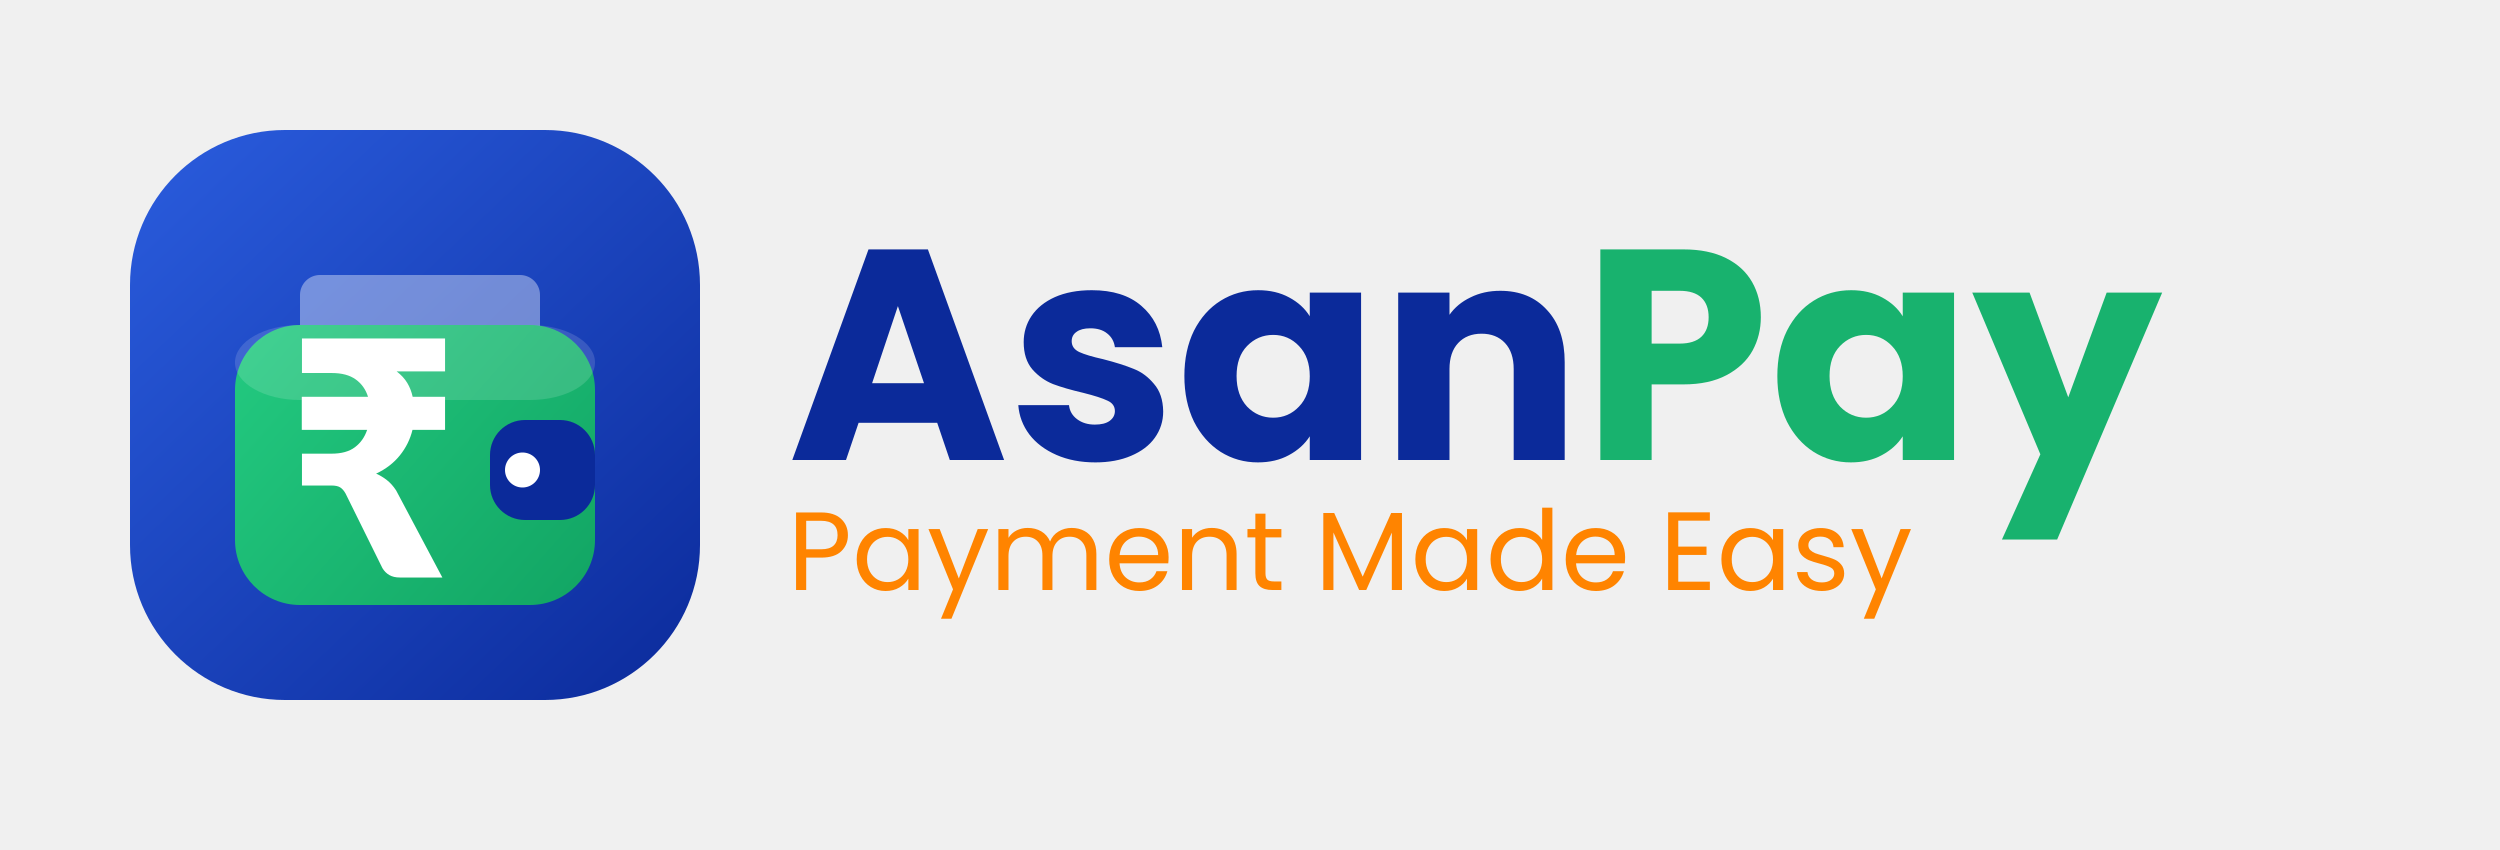
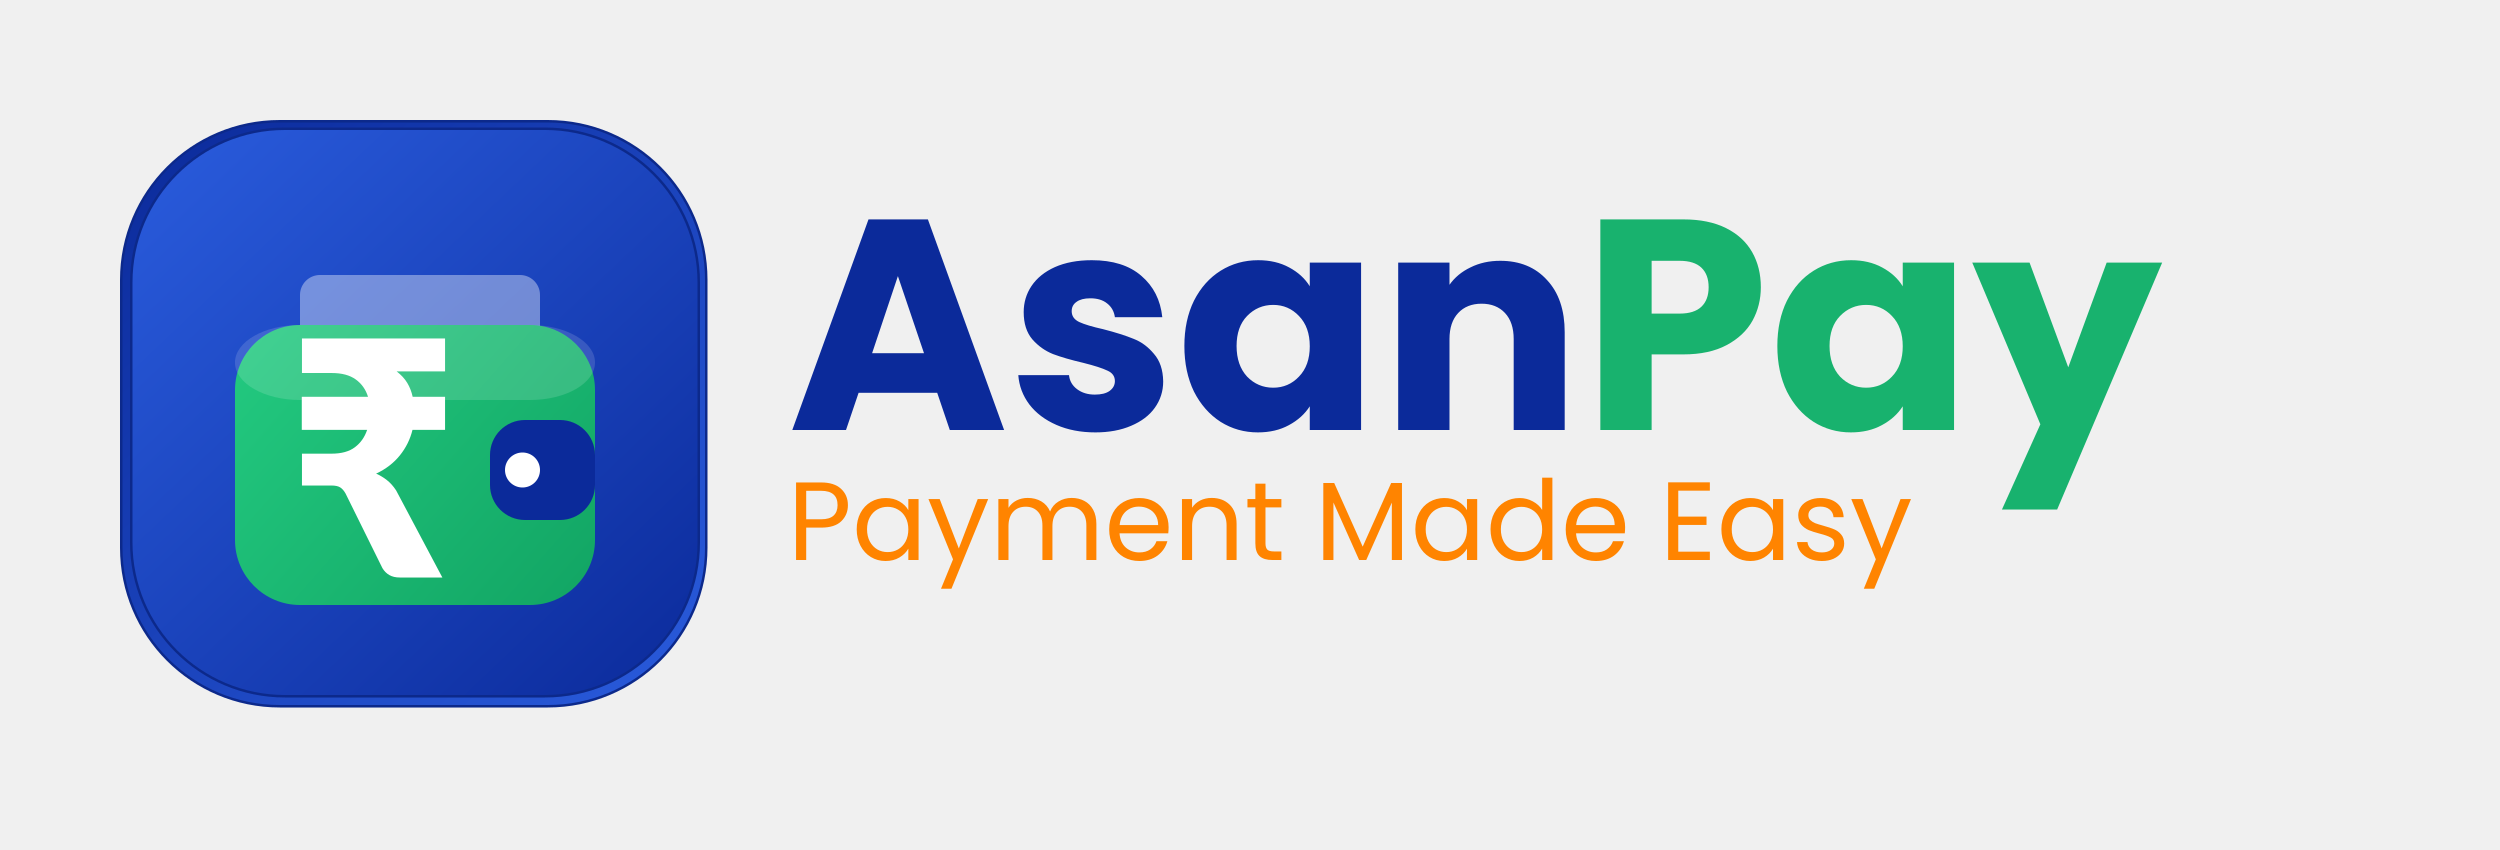
<svg xmlns="http://www.w3.org/2000/svg" width="1000" height="340" viewBox="0 0 1000 340" fill="none">
-   <path d="M218 52H114C79.758 52 52 79.758 52 114V218C52 252.242 79.758 280 114 280H218C252.242 280 280 252.242 280 218V114C280 79.758 252.242 52 218 52Z" fill="url(#paint0_linear_1_2)" />
+   <path d="M111.903 48.5H219.097C254.113 48.5 282.5 76.887 282.5 111.903V219.097C282.5 254.113 254.113 282.5 219.097 282.5H111.903C76.887 282.5 48.5 254.113 48.5 219.097V111.903C48.5 76.887 76.887 48.5 111.903 48.5Z" fill="url(#paint0_linear_1_2)" stroke="#0C298B" />
+   <path d="M114 51.5H218C251.966 51.5 279.5 79.034 279.5 113V217C279.5 250.966 251.966 278.5 218 278.5H114C80.034 278.5 52.5 250.966 52.5 217V113C52.5 79.034 80.034 51.5 114 51.5Z" fill="url(#paint1_linear_1_2)" stroke="#0C298B" />
  <path opacity="0.38" d="M208 110H128C123.582 110 120 113.582 120 118V132C120 136.418 123.582 140 128 140H208C212.418 140 216 136.418 216 132V118C216 113.582 212.418 110 208 110Z" fill="white" />
-   <path d="M212 130H120C105.641 130 94 141.641 94 156V216C94 230.359 105.641 242 120 242H212C226.359 242 238 230.359 238 216V156C238 141.641 226.359 130 212 130Z" fill="url(#paint1_linear_1_2)" />
+   <path d="M212 130H120C105.641 130 94 141.641 94 156V216C94 230.359 105.641 242 120 242H212C226.359 242 238 230.359 238 216V156C238 141.641 226.359 130 212 130Z" fill="url(#paint2_linear_1_2)" />
  <path opacity="0.14" d="M212 130H120C105.641 130 94 136.716 94 145C94 153.284 105.641 160 120 160H212C226.359 160 238 153.284 238 145C238 136.716 226.359 130 212 130Z" fill="white" />
  <path d="M224 168H210C202.268 168 196 174.268 196 182V194C196 201.732 202.268 208 210 208H224C231.732 208 238 201.732 238 194V182C238 174.268 231.732 168 224 168Z" fill="#0B2A9A" />
  <path d="M209 195C212.866 195 216 191.866 216 188C216 184.134 212.866 181 209 181C205.134 181 202 184.134 202 188C202 191.866 205.134 195 209 195Z" fill="white" />
  <path d="M147.208 158.712C146.296 155.784 144.652 153.468 142.276 151.764C139.9 150.06 136.72 149.208 132.736 149.208H120.784V135.384H178.024V148.56H158.656C160.48 149.952 161.896 151.488 162.904 153.168C163.912 154.848 164.632 156.696 165.064 158.712H178.024V171.96H164.992C164.08 175.704 162.4 179.1 159.952 182.148C157.504 185.196 154.336 187.632 150.448 189.456C151.984 190.128 153.424 190.992 154.768 192.048C156.112 193.104 157.336 194.472 158.44 196.152L176.944 231H159.88C158.248 231 156.868 230.676 155.74 230.028C154.612 229.38 153.688 228.456 152.968 227.256L138.208 197.376C137.584 196.272 136.876 195.468 136.084 194.964C135.292 194.46 134.128 194.208 132.592 194.208H120.784V181.464H132.664C136.6 181.464 139.708 180.6 141.988 178.872C144.268 177.144 145.888 174.84 146.848 171.96H120.712V158.712H147.208Z" fill="white" />
-   <path d="M374.88 169.12H343.44L338.4 184H316.92L347.4 99.76H371.16L401.64 184H379.92L374.88 169.12ZM369.6 153.28L359.16 122.44L348.84 153.28H369.6ZM438.157 184.96C432.317 184.96 427.117 183.96 422.557 181.96C417.997 179.96 414.397 177.24 411.757 173.8C409.117 170.28 407.637 166.36 407.317 162.04H427.597C427.837 164.36 428.917 166.24 430.837 167.68C432.757 169.12 435.117 169.84 437.917 169.84C440.477 169.84 442.437 169.36 443.797 168.4C445.237 167.36 445.957 166.04 445.957 164.44C445.957 162.52 444.957 161.12 442.957 160.24C440.957 159.28 437.717 158.24 433.237 157.12C428.437 156 424.437 154.84 421.237 153.64C418.037 152.36 415.277 150.4 412.957 147.76C410.637 145.04 409.477 141.4 409.477 136.84C409.477 133 410.517 129.52 412.597 126.4C414.757 123.2 417.877 120.68 421.957 118.84C426.117 117 431.037 116.08 436.717 116.08C445.117 116.08 451.717 118.16 456.517 122.32C461.397 126.48 464.197 132 464.917 138.88H445.957C445.637 136.56 444.597 134.72 442.837 133.36C441.157 132 438.917 131.32 436.117 131.32C433.717 131.32 431.877 131.8 430.597 132.76C429.317 133.64 428.677 134.88 428.677 136.48C428.677 138.4 429.677 139.84 431.677 140.8C433.757 141.76 436.957 142.72 441.277 143.68C446.237 144.96 450.277 146.24 453.397 147.52C456.517 148.72 459.237 150.72 461.557 153.52C463.957 156.24 465.197 159.92 465.277 164.56C465.277 168.48 464.157 172 461.917 175.12C459.757 178.16 456.597 180.56 452.437 182.32C448.357 184.08 443.597 184.96 438.157 184.96ZM473.751 150.4C473.751 143.52 475.031 137.48 477.591 132.28C480.231 127.08 483.791 123.08 488.271 120.28C492.751 117.48 497.751 116.08 503.271 116.08C507.991 116.08 512.111 117.04 515.631 118.96C519.231 120.88 521.991 123.4 523.911 126.52V117.04H544.431V184H523.911V174.52C521.911 177.64 519.111 180.16 515.511 182.08C511.991 184 507.871 184.96 503.151 184.96C497.711 184.96 492.751 183.56 488.271 180.76C483.791 177.88 480.231 173.84 477.591 168.64C475.031 163.36 473.751 157.28 473.751 150.4ZM523.911 150.52C523.911 145.4 522.471 141.36 519.591 138.4C516.791 135.44 513.351 133.96 509.271 133.96C505.191 133.96 501.711 135.44 498.831 138.4C496.031 141.28 494.631 145.28 494.631 150.4C494.631 155.52 496.031 159.6 498.831 162.64C501.711 165.6 505.191 167.08 509.271 167.08C513.351 167.08 516.791 165.6 519.591 162.64C522.471 159.68 523.911 155.64 523.911 150.52ZM600.076 116.32C607.916 116.32 614.156 118.88 618.796 124C623.516 129.04 625.876 136 625.876 144.88V184H605.476V147.64C605.476 143.16 604.316 139.68 601.996 137.2C599.676 134.72 596.556 133.48 592.636 133.48C588.716 133.48 585.596 134.72 583.276 137.2C580.956 139.68 579.796 143.16 579.796 147.64V184H559.276V117.04H579.796V125.92C581.876 122.96 584.676 120.64 588.196 118.96C591.716 117.2 595.676 116.32 600.076 116.32Z" fill="#0B2A9A" />
-   <path d="M704.335 126.88C704.335 131.76 703.215 136.24 700.975 140.32C698.735 144.32 695.295 147.56 690.655 150.04C686.015 152.52 680.255 153.76 673.375 153.76H660.655V184H640.135V99.76H673.375C680.095 99.76 685.775 100.92 690.415 103.24C695.055 105.56 698.535 108.76 700.855 112.84C703.175 116.92 704.335 121.6 704.335 126.88ZM671.815 137.44C675.735 137.44 678.655 136.52 680.575 134.68C682.495 132.84 683.455 130.24 683.455 126.88C683.455 123.52 682.495 120.92 680.575 119.08C678.655 117.24 675.735 116.32 671.815 116.32H660.655V137.44H671.815ZM710.938 150.4C710.938 143.52 712.218 137.48 714.778 132.28C717.418 127.08 720.978 123.08 725.458 120.28C729.938 117.48 734.938 116.08 740.458 116.08C745.178 116.08 749.298 117.04 752.818 118.96C756.418 120.88 759.178 123.4 761.098 126.52V117.04H781.618V184H761.098V174.52C759.098 177.64 756.298 180.16 752.698 182.08C749.178 184 745.058 184.96 740.338 184.96C734.898 184.96 729.938 183.56 725.458 180.76C720.978 177.88 717.418 173.84 714.778 168.64C712.218 163.36 710.938 157.28 710.938 150.4ZM761.098 150.52C761.098 145.4 759.658 141.36 756.778 138.4C753.978 135.44 750.538 133.96 746.458 133.96C742.378 133.96 738.898 135.44 736.018 138.4C733.218 141.28 731.818 145.28 731.818 150.4C731.818 155.52 733.218 159.6 736.018 162.64C738.898 165.6 742.378 167.08 746.458 167.08C750.538 167.08 753.978 165.6 756.778 162.64C759.658 159.68 761.098 155.64 761.098 150.52ZM864.863 117.04L822.863 215.8H800.783L816.143 181.72L788.903 117.04H811.823L827.303 158.92L842.663 117.04H864.863Z" fill="#18B26E" />
-   <path d="M339.164 214.061C339.164 216.642 338.274 218.793 336.494 220.514C334.743 222.205 332.058 223.05 328.439 223.05H322.476V236H318.427V204.983H328.439C331.94 204.983 334.595 205.829 336.405 207.52C338.244 209.211 339.164 211.391 339.164 214.061ZM328.439 219.713C330.694 219.713 332.355 219.223 333.423 218.244C334.491 217.265 335.025 215.871 335.025 214.061C335.025 210.234 332.83 208.321 328.439 208.321H322.476V219.713H328.439ZM342.684 223.718C342.684 221.226 343.188 219.045 344.197 217.176C345.205 215.278 346.585 213.809 348.335 212.771C350.115 211.733 352.088 211.213 354.254 211.213C356.39 211.213 358.244 211.673 359.816 212.593C361.388 213.513 362.56 214.67 363.332 216.064V211.614H367.426V236H363.332V231.461C362.531 232.885 361.329 234.072 359.727 235.021C358.155 235.941 356.315 236.401 354.209 236.401C352.043 236.401 350.085 235.867 348.335 234.798C346.585 233.73 345.205 232.232 344.197 230.304C343.188 228.376 342.684 226.18 342.684 223.718ZM363.332 223.762C363.332 221.923 362.961 220.321 362.219 218.956C361.477 217.592 360.469 216.553 359.193 215.841C357.947 215.1 356.568 214.729 355.055 214.729C353.542 214.729 352.162 215.085 350.916 215.797C349.67 216.509 348.676 217.547 347.935 218.912C347.193 220.277 346.822 221.879 346.822 223.718C346.822 225.587 347.193 227.219 347.935 228.613C348.676 229.978 349.67 231.031 350.916 231.772C352.162 232.484 353.542 232.84 355.055 232.84C356.568 232.84 357.947 232.484 359.193 231.772C360.469 231.031 361.477 229.978 362.219 228.613C362.961 227.219 363.332 225.602 363.332 223.762ZM395.273 211.614L380.588 247.481H376.405L381.211 235.733L371.376 211.614H375.871L383.525 231.372L391.09 211.614H395.273ZM428.669 211.169C430.568 211.169 432.259 211.569 433.742 212.37C435.225 213.142 436.397 214.314 437.257 215.886C438.118 217.458 438.548 219.372 438.548 221.626V236H434.543V222.205C434.543 219.772 433.935 217.918 432.718 216.642C431.532 215.337 429.915 214.684 427.868 214.684C425.762 214.684 424.085 215.367 422.839 216.731C421.593 218.066 420.97 220.01 420.97 222.561V236H416.965V222.205C416.965 219.772 416.357 217.918 415.141 216.642C413.954 215.337 412.337 214.684 410.29 214.684C408.184 214.684 406.508 215.367 405.262 216.731C404.016 218.066 403.393 220.01 403.393 222.561V236H399.343V211.614H403.393V215.129C404.194 213.854 405.262 212.875 406.597 212.192C407.962 211.51 409.46 211.169 411.091 211.169C413.138 211.169 414.948 211.629 416.52 212.548C418.093 213.468 419.265 214.818 420.036 216.598C420.718 214.877 421.846 213.542 423.418 212.593C424.99 211.644 426.741 211.169 428.669 211.169ZM467.441 222.872C467.441 223.644 467.396 224.46 467.307 225.32H447.816C447.964 227.723 448.78 229.607 450.264 230.971C451.777 232.306 453.601 232.974 455.737 232.974C457.487 232.974 458.941 232.573 460.098 231.772C461.285 230.942 462.115 229.844 462.59 228.479H466.951C466.298 230.823 464.993 232.737 463.035 234.22C461.077 235.674 458.644 236.401 455.737 236.401C453.423 236.401 451.346 235.881 449.507 234.843C447.697 233.805 446.273 232.336 445.235 230.438C444.197 228.509 443.678 226.284 443.678 223.762C443.678 221.241 444.182 219.031 445.191 217.132C446.199 215.233 447.608 213.78 449.418 212.771C451.257 211.733 453.364 211.213 455.737 211.213C458.051 211.213 460.098 211.718 461.878 212.726C463.658 213.735 465.023 215.129 465.972 216.909C466.951 218.66 467.441 220.647 467.441 222.872ZM463.258 222.027C463.258 220.484 462.916 219.164 462.234 218.066C461.552 216.939 460.617 216.094 459.431 215.53C458.274 214.937 456.983 214.64 455.559 214.64C453.512 214.64 451.762 215.293 450.308 216.598C448.884 217.903 448.068 219.713 447.861 222.027H463.258ZM484.667 211.169C487.634 211.169 490.037 212.074 491.876 213.883C493.716 215.663 494.635 218.244 494.635 221.626V236H490.63V222.205C490.63 219.772 490.022 217.918 488.806 216.642C487.59 215.337 485.928 214.684 483.822 214.684C481.686 214.684 479.98 215.352 478.704 216.687C477.458 218.022 476.835 219.965 476.835 222.516V236H472.786V211.614H476.835V215.085C477.636 213.839 478.719 212.875 480.084 212.192C481.478 211.51 483.006 211.169 484.667 211.169ZM506.19 214.951V229.325C506.19 230.512 506.442 231.357 506.946 231.861C507.451 232.336 508.326 232.573 509.572 232.573H512.553V236H508.904C506.65 236 504.959 235.481 503.831 234.442C502.704 233.404 502.14 231.698 502.14 229.325V214.951H498.981V211.614H502.14V205.473H506.19V211.614H512.553V214.951H506.19ZM560.785 205.206V236H556.735V213.038L546.5 236H543.652L533.373 212.993V236H529.323V205.206H533.684L545.076 230.66L556.468 205.206H560.785ZM566.14 223.718C566.14 221.226 566.644 219.045 567.653 217.176C568.661 215.278 570.041 213.809 571.791 212.771C573.571 211.733 575.544 211.213 577.71 211.213C579.846 211.213 581.7 211.673 583.272 212.593C584.844 213.513 586.016 214.67 586.788 216.064V211.614H590.882V236H586.788V231.461C585.987 232.885 584.785 234.072 583.183 235.021C581.611 235.941 579.771 236.401 577.665 236.401C575.499 236.401 573.541 235.867 571.791 234.798C570.041 233.73 568.661 232.232 567.653 230.304C566.644 228.376 566.14 226.18 566.14 223.718ZM586.788 223.762C586.788 221.923 586.417 220.321 585.675 218.956C584.933 217.592 583.925 216.553 582.649 215.841C581.403 215.1 580.024 214.729 578.511 214.729C576.998 214.729 575.618 215.085 574.372 215.797C573.126 216.509 572.132 217.547 571.391 218.912C570.649 220.277 570.278 221.879 570.278 223.718C570.278 225.587 570.649 227.219 571.391 228.613C572.132 229.978 573.126 231.031 574.372 231.772C575.618 232.484 576.998 232.84 578.511 232.84C580.024 232.84 581.403 232.484 582.649 231.772C583.925 231.031 584.933 229.978 585.675 228.613C586.417 227.219 586.788 225.602 586.788 223.762ZM596.212 223.718C596.212 221.226 596.716 219.045 597.725 217.176C598.734 215.278 600.113 213.809 601.863 212.771C603.643 211.733 605.631 211.213 607.826 211.213C609.725 211.213 611.49 211.658 613.122 212.548C614.754 213.409 616 214.551 616.86 215.975V203.07H620.954V236H616.86V231.416C616.059 232.87 614.872 234.072 613.3 235.021C611.728 235.941 609.888 236.401 607.782 236.401C605.616 236.401 603.643 235.867 601.863 234.798C600.113 233.73 598.734 232.232 597.725 230.304C596.716 228.376 596.212 226.18 596.212 223.718ZM616.86 223.762C616.86 221.923 616.489 220.321 615.747 218.956C615.006 217.592 613.997 216.553 612.721 215.841C611.475 215.1 610.096 214.729 608.583 214.729C607.07 214.729 605.69 215.085 604.444 215.797C603.198 216.509 602.205 217.547 601.463 218.912C600.721 220.277 600.35 221.879 600.35 223.718C600.35 225.587 600.721 227.219 601.463 228.613C602.205 229.978 603.198 231.031 604.444 231.772C605.69 232.484 607.07 232.84 608.583 232.84C610.096 232.84 611.475 232.484 612.721 231.772C613.997 231.031 615.006 229.978 615.747 228.613C616.489 227.219 616.86 225.602 616.86 223.762ZM650.047 222.872C650.047 223.644 650.003 224.46 649.914 225.32H630.423C630.571 227.723 631.387 229.607 632.87 230.971C634.383 232.306 636.208 232.974 638.344 232.974C640.094 232.974 641.548 232.573 642.705 231.772C643.891 230.942 644.722 229.844 645.197 228.479H649.558C648.905 230.823 647.6 232.737 645.642 234.22C643.684 235.674 641.251 236.401 638.344 236.401C636.03 236.401 633.953 235.881 632.114 234.843C630.304 233.805 628.88 232.336 627.842 230.438C626.803 228.509 626.284 226.284 626.284 223.762C626.284 221.241 626.788 219.031 627.797 217.132C628.806 215.233 630.215 213.78 632.025 212.771C633.864 211.733 635.97 211.213 638.344 211.213C640.658 211.213 642.705 211.718 644.485 212.726C646.265 213.735 647.629 215.129 648.579 216.909C649.558 218.66 650.047 220.647 650.047 222.872ZM645.864 222.027C645.864 220.484 645.523 219.164 644.841 218.066C644.158 216.939 643.224 216.094 642.037 215.53C640.88 214.937 639.59 214.64 638.166 214.64C636.119 214.64 634.368 215.293 632.915 216.598C631.491 217.903 630.675 219.713 630.467 222.027H645.864ZM671.306 208.276V218.645H682.609V221.982H671.306V232.662H683.944V236H667.256V204.939H683.944V208.276H671.306ZM688.558 223.718C688.558 221.226 689.062 219.045 690.071 217.176C691.08 215.278 692.459 213.809 694.21 212.771C695.99 211.733 697.962 211.213 700.128 211.213C702.264 211.213 704.118 211.673 705.691 212.593C707.263 213.513 708.435 214.67 709.206 216.064V211.614H713.3V236H709.206V231.461C708.405 232.885 707.204 234.072 705.602 235.021C704.029 235.941 702.19 236.401 700.084 236.401C697.918 236.401 695.96 235.867 694.21 234.798C692.459 233.73 691.08 232.232 690.071 230.304C689.062 228.376 688.558 226.18 688.558 223.718ZM709.206 223.762C709.206 221.923 708.835 220.321 708.094 218.956C707.352 217.592 706.343 216.553 705.068 215.841C703.822 215.1 702.442 214.729 700.929 214.729C699.416 214.729 698.037 215.085 696.791 215.797C695.545 216.509 694.551 217.547 693.809 218.912C693.067 220.277 692.697 221.879 692.697 223.718C692.697 225.587 693.067 227.219 693.809 228.613C694.551 229.978 695.545 231.031 696.791 231.772C698.037 232.484 699.416 232.84 700.929 232.84C702.442 232.84 703.822 232.484 705.068 231.772C706.343 231.031 707.352 229.978 708.094 228.613C708.835 227.219 709.206 225.602 709.206 223.762ZM728.776 236.401C726.907 236.401 725.231 236.089 723.748 235.466C722.264 234.813 721.093 233.923 720.232 232.796C719.372 231.639 718.897 230.319 718.808 228.835H722.991C723.11 230.052 723.674 231.046 724.682 231.817C725.721 232.588 727.07 232.974 728.732 232.974C730.274 232.974 731.491 232.633 732.381 231.95C733.271 231.268 733.716 230.408 733.716 229.369C733.716 228.301 733.241 227.515 732.292 227.011C731.342 226.477 729.874 225.958 727.886 225.453C726.077 224.979 724.593 224.504 723.436 224.029C722.309 223.525 721.33 222.798 720.499 221.849C719.698 220.87 719.298 219.594 719.298 218.022C719.298 216.776 719.669 215.634 720.41 214.595C721.152 213.557 722.205 212.741 723.57 212.148C724.934 211.525 726.492 211.213 728.242 211.213C730.942 211.213 733.122 211.896 734.784 213.26C736.445 214.625 737.335 216.494 737.454 218.867H733.404C733.315 217.592 732.796 216.568 731.847 215.797C730.927 215.026 729.681 214.64 728.109 214.64C726.655 214.64 725.498 214.951 724.638 215.574C723.777 216.197 723.347 217.013 723.347 218.022C723.347 218.823 723.599 219.49 724.104 220.024C724.638 220.529 725.29 220.944 726.062 221.27C726.863 221.567 727.96 221.908 729.355 222.294C731.105 222.769 732.529 223.243 733.627 223.718C734.724 224.163 735.659 224.845 736.43 225.765C737.231 226.685 737.647 227.886 737.676 229.369C737.676 230.704 737.305 231.906 736.564 232.974C735.822 234.042 734.769 234.887 733.404 235.51C732.069 236.104 730.527 236.401 728.776 236.401ZM764.397 211.614L749.712 247.481H745.529L750.335 235.733L740.5 211.614H744.995L752.649 231.372L760.214 211.614H764.397Z" fill="#FF8400" />
+   <path d="M374.88 157.12H343.44L338.4 172H316.92L347.4 87.76H371.16L401.64 172H379.92L374.88 157.12ZM369.6 141.28L359.16 110.44L348.84 141.28H369.6ZM438.157 172.96C432.317 172.96 427.117 171.96 422.557 169.96C417.997 167.96 414.397 165.24 411.757 161.8C409.117 158.28 407.637 154.36 407.317 150.04H427.597C427.837 152.36 428.917 154.24 430.837 155.68C432.757 157.12 435.117 157.84 437.917 157.84C440.477 157.84 442.437 157.36 443.797 156.4C445.237 155.36 445.957 154.04 445.957 152.44C445.957 150.52 444.957 149.12 442.957 148.24C440.957 147.28 437.717 146.24 433.237 145.12C428.437 144 424.437 142.84 421.237 141.64C418.037 140.36 415.277 138.4 412.957 135.76C410.637 133.04 409.477 129.4 409.477 124.84C409.477 121 410.517 117.52 412.597 114.4C414.757 111.2 417.877 108.68 421.957 106.84C426.117 105 431.037 104.08 436.717 104.08C445.117 104.08 451.717 106.16 456.517 110.32C461.397 114.48 464.197 120 464.917 126.88H445.957C445.637 124.56 444.597 122.72 442.837 121.36C441.157 120 438.917 119.32 436.117 119.32C433.717 119.32 431.877 119.8 430.597 120.76C429.317 121.64 428.677 122.88 428.677 124.48C428.677 126.4 429.677 127.84 431.677 128.8C433.757 129.76 436.957 130.72 441.277 131.68C446.237 132.96 450.277 134.24 453.397 135.52C456.517 136.72 459.237 138.72 461.557 141.52C463.957 144.24 465.197 147.92 465.277 152.56C465.277 156.48 464.157 160 461.917 163.12C459.757 166.16 456.597 168.56 452.437 170.32C448.357 172.08 443.597 172.96 438.157 172.96ZM473.751 138.4C473.751 131.52 475.031 125.48 477.591 120.28C480.231 115.08 483.791 111.08 488.271 108.28C492.751 105.48 497.751 104.08 503.271 104.08C507.991 104.08 512.111 105.04 515.631 106.96C519.231 108.88 521.991 111.4 523.911 114.52V105.04H544.431V172H523.911V162.52C521.911 165.64 519.111 168.16 515.511 170.08C511.991 172 507.871 172.96 503.151 172.96C497.711 172.96 492.751 171.56 488.271 168.76C483.791 165.88 480.231 161.84 477.591 156.64C475.031 151.36 473.751 145.28 473.751 138.4ZM523.911 138.52C523.911 133.4 522.471 129.36 519.591 126.4C516.791 123.44 513.351 121.96 509.271 121.96C505.191 121.96 501.711 123.44 498.831 126.4C496.031 129.28 494.631 133.28 494.631 138.4C494.631 143.52 496.031 147.6 498.831 150.64C501.711 153.6 505.191 155.08 509.271 155.08C513.351 155.08 516.791 153.6 519.591 150.64C522.471 147.68 523.911 143.64 523.911 138.52ZM600.076 104.32C607.916 104.32 614.156 106.88 618.796 112C623.516 117.04 625.876 124 625.876 132.88V172H605.476V135.64C605.476 131.16 604.316 127.68 601.996 125.2C599.676 122.72 596.556 121.48 592.636 121.48C588.716 121.48 585.596 122.72 583.276 125.2C580.956 127.68 579.796 131.16 579.796 135.64V172H559.276V105.04H579.796V113.92C581.876 110.96 584.676 108.64 588.196 106.96C591.716 105.2 595.676 104.32 600.076 104.32Z" fill="#0B2A9A" />
+   <path d="M704.335 114.88C704.335 119.76 703.215 124.24 700.975 128.32C698.735 132.32 695.295 135.56 690.655 138.04C686.015 140.52 680.255 141.76 673.375 141.76H660.655V172H640.135V87.76H673.375C680.095 87.76 685.775 88.92 690.415 91.24C695.055 93.56 698.535 96.76 700.855 100.84C703.175 104.92 704.335 109.6 704.335 114.88ZM671.815 125.44C675.735 125.44 678.655 124.52 680.575 122.68C682.495 120.84 683.455 118.24 683.455 114.88C683.455 111.52 682.495 108.92 680.575 107.08C678.655 105.24 675.735 104.32 671.815 104.32H660.655V125.44H671.815ZM710.938 138.4C710.938 131.52 712.218 125.48 714.778 120.28C717.418 115.08 720.978 111.08 725.458 108.28C729.938 105.48 734.938 104.08 740.458 104.08C745.178 104.08 749.298 105.04 752.818 106.96C756.418 108.88 759.178 111.4 761.098 114.52V105.04H781.618V172H761.098V162.52C759.098 165.64 756.298 168.16 752.698 170.08C749.178 172 745.058 172.96 740.338 172.96C734.898 172.96 729.938 171.56 725.458 168.76C720.978 165.88 717.418 161.84 714.778 156.64C712.218 151.36 710.938 145.28 710.938 138.4ZM761.098 138.52C761.098 133.4 759.658 129.36 756.778 126.4C753.978 123.44 750.538 121.96 746.458 121.96C742.378 121.96 738.898 123.44 736.018 126.4C733.218 129.28 731.818 133.28 731.818 138.4C731.818 143.52 733.218 147.6 736.018 150.64C738.898 153.6 742.378 155.08 746.458 155.08C750.538 155.08 753.978 153.6 756.778 150.64C759.658 147.68 761.098 143.64 761.098 138.52ZM864.863 105.04L822.863 203.8H800.783L816.143 169.72L788.903 105.04H811.823L827.303 146.92L842.663 105.04H864.863Z" fill="#18B26E" />
+   <path d="M339.164 202.061C339.164 204.642 338.274 206.793 336.494 208.514C334.743 210.205 332.058 211.05 328.439 211.05H322.476V224H318.427V192.983H328.439C331.94 192.983 334.595 193.829 336.405 195.52C338.244 197.211 339.164 199.391 339.164 202.061ZM328.439 207.713C330.694 207.713 332.355 207.223 333.423 206.244C334.491 205.265 335.025 203.871 335.025 202.061C335.025 198.234 332.83 196.321 328.439 196.321H322.476V207.713H328.439ZM342.684 211.718C342.684 209.226 343.188 207.045 344.197 205.176C345.205 203.278 346.585 201.809 348.335 200.771C350.115 199.733 352.088 199.213 354.254 199.213C356.39 199.213 358.244 199.673 359.816 200.593C361.388 201.513 362.56 202.67 363.332 204.064V199.614H367.426V224H363.332V219.461C362.531 220.885 361.329 222.072 359.727 223.021C358.155 223.941 356.315 224.401 354.209 224.401C352.043 224.401 350.085 223.867 348.335 222.798C346.585 221.73 345.205 220.232 344.197 218.304C343.188 216.376 342.684 214.18 342.684 211.718ZM363.332 211.762C363.332 209.923 362.961 208.321 362.219 206.956C361.477 205.592 360.469 204.553 359.193 203.841C357.947 203.1 356.568 202.729 355.055 202.729C353.542 202.729 352.162 203.085 350.916 203.797C349.67 204.509 348.676 205.547 347.935 206.912C347.193 208.277 346.822 209.879 346.822 211.718C346.822 213.587 347.193 215.219 347.935 216.613C348.676 217.978 349.67 219.031 350.916 219.772C352.162 220.484 353.542 220.84 355.055 220.84C356.568 220.84 357.947 220.484 359.193 219.772C360.469 219.031 361.477 217.978 362.219 216.613C362.961 215.219 363.332 213.602 363.332 211.762ZM395.273 199.614L380.588 235.481H376.405L381.211 223.733L371.376 199.614H375.871L383.525 219.372L391.09 199.614H395.273ZM428.669 199.169C430.568 199.169 432.259 199.569 433.742 200.37C435.225 201.142 436.397 202.314 437.257 203.886C438.118 205.458 438.548 207.372 438.548 209.626V224H434.543V210.205C434.543 207.772 433.935 205.918 432.718 204.642C431.532 203.337 429.915 202.684 427.868 202.684C425.762 202.684 424.085 203.367 422.839 204.731C421.593 206.066 420.97 208.01 420.97 210.561V224H416.965V210.205C416.965 207.772 416.357 205.918 415.141 204.642C413.954 203.337 412.337 202.684 410.29 202.684C408.184 202.684 406.508 203.367 405.262 204.731C404.016 206.066 403.393 208.01 403.393 210.561V224H399.343V199.614H403.393V203.129C404.194 201.854 405.262 200.875 406.597 200.192C407.962 199.51 409.46 199.169 411.091 199.169C413.138 199.169 414.948 199.629 416.52 200.548C418.093 201.468 419.265 202.818 420.036 204.598C420.718 202.877 421.846 201.542 423.418 200.593C424.99 199.644 426.741 199.169 428.669 199.169ZM467.441 210.872C467.441 211.644 467.396 212.46 467.307 213.32H447.816C447.964 215.723 448.78 217.607 450.264 218.971C451.777 220.306 453.601 220.974 455.737 220.974C457.487 220.974 458.941 220.573 460.098 219.772C461.285 218.942 462.115 217.844 462.59 216.479H466.951C466.298 218.823 464.993 220.737 463.035 222.22C461.077 223.674 458.644 224.401 455.737 224.401C453.423 224.401 451.346 223.881 449.507 222.843C447.697 221.805 446.273 220.336 445.235 218.438C444.197 216.509 443.678 214.284 443.678 211.762C443.678 209.241 444.182 207.031 445.191 205.132C446.199 203.233 447.608 201.78 449.418 200.771C451.257 199.733 453.364 199.213 455.737 199.213C458.051 199.213 460.098 199.718 461.878 200.726C463.658 201.735 465.023 203.129 465.972 204.909C466.951 206.66 467.441 208.647 467.441 210.872ZM463.258 210.027C463.258 208.484 462.916 207.164 462.234 206.066C461.552 204.939 460.617 204.094 459.431 203.53C458.274 202.937 456.983 202.64 455.559 202.64C453.512 202.64 451.762 203.293 450.308 204.598C448.884 205.903 448.068 207.713 447.861 210.027H463.258ZM484.667 199.169C487.634 199.169 490.037 200.074 491.876 201.883C493.716 203.663 494.635 206.244 494.635 209.626V224H490.63V210.205C490.63 207.772 490.022 205.918 488.806 204.642C487.59 203.337 485.928 202.684 483.822 202.684C481.686 202.684 479.98 203.352 478.704 204.687C477.458 206.022 476.835 207.965 476.835 210.516V224H472.786V199.614H476.835V203.085C477.636 201.839 478.719 200.875 480.084 200.192C481.478 199.51 483.006 199.169 484.667 199.169ZM506.19 202.951V217.325C506.19 218.512 506.442 219.357 506.946 219.861C507.451 220.336 508.326 220.573 509.572 220.573H512.553V224H508.904C506.65 224 504.959 223.481 503.831 222.442C502.704 221.404 502.14 219.698 502.14 217.325V202.951H498.981V199.614H502.14V193.473H506.19V199.614H512.553V202.951H506.19ZM560.785 193.206V224H556.735V201.038L546.5 224H543.652L533.373 200.993V224H529.323V193.206H533.684L545.076 218.66L556.468 193.206H560.785ZM566.14 211.718C566.14 209.226 566.644 207.045 567.653 205.176C568.661 203.278 570.041 201.809 571.791 200.771C573.571 199.733 575.544 199.213 577.71 199.213C579.846 199.213 581.7 199.673 583.272 200.593C584.844 201.513 586.016 202.67 586.788 204.064V199.614H590.882V224H586.788V219.461C585.987 220.885 584.785 222.072 583.183 223.021C581.611 223.941 579.771 224.401 577.665 224.401C575.499 224.401 573.541 223.867 571.791 222.798C570.041 221.73 568.661 220.232 567.653 218.304C566.644 216.376 566.14 214.18 566.14 211.718ZM586.788 211.762C586.788 209.923 586.417 208.321 585.675 206.956C584.933 205.592 583.925 204.553 582.649 203.841C581.403 203.1 580.024 202.729 578.511 202.729C576.998 202.729 575.618 203.085 574.372 203.797C573.126 204.509 572.132 205.547 571.391 206.912C570.649 208.277 570.278 209.879 570.278 211.718C570.278 213.587 570.649 215.219 571.391 216.613C572.132 217.978 573.126 219.031 574.372 219.772C575.618 220.484 576.998 220.84 578.511 220.84C580.024 220.84 581.403 220.484 582.649 219.772C583.925 219.031 584.933 217.978 585.675 216.613C586.417 215.219 586.788 213.602 586.788 211.762ZM596.212 211.718C596.212 209.226 596.716 207.045 597.725 205.176C598.734 203.278 600.113 201.809 601.863 200.771C603.643 199.733 605.631 199.213 607.826 199.213C609.725 199.213 611.49 199.658 613.122 200.548C614.754 201.409 616 202.551 616.86 203.975V191.07H620.954V224H616.86V219.416C616.059 220.87 614.872 222.072 613.3 223.021C611.728 223.941 609.888 224.401 607.782 224.401C605.616 224.401 603.643 223.867 601.863 222.798C600.113 221.73 598.734 220.232 597.725 218.304C596.716 216.376 596.212 214.18 596.212 211.718ZM616.86 211.762C616.86 209.923 616.489 208.321 615.747 206.956C615.006 205.592 613.997 204.553 612.721 203.841C611.475 203.1 610.096 202.729 608.583 202.729C607.07 202.729 605.69 203.085 604.444 203.797C603.198 204.509 602.205 205.547 601.463 206.912C600.721 208.277 600.35 209.879 600.35 211.718C600.35 213.587 600.721 215.219 601.463 216.613C602.205 217.978 603.198 219.031 604.444 219.772C605.69 220.484 607.07 220.84 608.583 220.84C610.096 220.84 611.475 220.484 612.721 219.772C613.997 219.031 615.006 217.978 615.747 216.613C616.489 215.219 616.86 213.602 616.86 211.762ZM650.047 210.872C650.047 211.644 650.003 212.46 649.914 213.32H630.423C630.571 215.723 631.387 217.607 632.87 218.971C634.383 220.306 636.208 220.974 638.344 220.974C640.094 220.974 641.548 220.573 642.705 219.772C643.891 218.942 644.722 217.844 645.197 216.479H649.558C648.905 218.823 647.6 220.737 645.642 222.22C643.684 223.674 641.251 224.401 638.344 224.401C636.03 224.401 633.953 223.881 632.114 222.843C630.304 221.805 628.88 220.336 627.842 218.438C626.803 216.509 626.284 214.284 626.284 211.762C626.284 209.241 626.788 207.031 627.797 205.132C628.806 203.233 630.215 201.78 632.025 200.771C633.864 199.733 635.97 199.213 638.344 199.213C640.658 199.213 642.705 199.718 644.485 200.726C646.265 201.735 647.629 203.129 648.579 204.909C649.558 206.66 650.047 208.647 650.047 210.872ZM645.864 210.027C645.864 208.484 645.523 207.164 644.841 206.066C644.158 204.939 643.224 204.094 642.037 203.53C640.88 202.937 639.59 202.64 638.166 202.64C636.119 202.64 634.368 203.293 632.915 204.598C631.491 205.903 630.675 207.713 630.467 210.027H645.864ZM671.306 196.276V206.645H682.609V209.982H671.306V220.662H683.944V224H667.256V192.939H683.944V196.276H671.306ZM688.558 211.718C688.558 209.226 689.062 207.045 690.071 205.176C691.08 203.278 692.459 201.809 694.21 200.771C695.99 199.733 697.962 199.213 700.128 199.213C702.264 199.213 704.118 199.673 705.691 200.593C707.263 201.513 708.435 202.67 709.206 204.064V199.614H713.3V224H709.206V219.461C708.405 220.885 707.204 222.072 705.602 223.021C704.029 223.941 702.19 224.401 700.084 224.401C697.918 224.401 695.96 223.867 694.21 222.798C692.459 221.73 691.08 220.232 690.071 218.304C689.062 216.376 688.558 214.18 688.558 211.718ZM709.206 211.762C709.206 209.923 708.835 208.321 708.094 206.956C707.352 205.592 706.343 204.553 705.068 203.841C703.822 203.1 702.442 202.729 700.929 202.729C699.416 202.729 698.037 203.085 696.791 203.797C695.545 204.509 694.551 205.547 693.809 206.912C693.067 208.277 692.697 209.879 692.697 211.718C692.697 213.587 693.067 215.219 693.809 216.613C694.551 217.978 695.545 219.031 696.791 219.772C698.037 220.484 699.416 220.84 700.929 220.84C702.442 220.84 703.822 220.484 705.068 219.772C706.343 219.031 707.352 217.978 708.094 216.613C708.835 215.219 709.206 213.602 709.206 211.762ZM728.776 224.401C726.907 224.401 725.231 224.089 723.748 223.466C722.264 222.813 721.093 221.923 720.232 220.796C719.372 219.639 718.897 218.319 718.808 216.835H722.991C723.11 218.052 723.674 219.046 724.682 219.817C725.721 220.588 727.07 220.974 728.732 220.974C730.274 220.974 731.491 220.633 732.381 219.95C733.271 219.268 733.716 218.408 733.716 217.369C733.716 216.301 733.241 215.515 732.292 215.011C731.342 214.477 729.874 213.958 727.886 213.453C726.077 212.979 724.593 212.504 723.436 212.029C722.309 211.525 721.33 210.798 720.499 209.849C719.698 208.87 719.298 207.594 719.298 206.022C719.298 204.776 719.669 203.634 720.41 202.595C721.152 201.557 722.205 200.741 723.57 200.148C724.934 199.525 726.492 199.213 728.242 199.213C730.942 199.213 733.122 199.896 734.784 201.26C736.445 202.625 737.335 204.494 737.454 206.867H733.404C733.315 205.592 732.796 204.568 731.847 203.797C730.927 203.026 729.681 202.64 728.109 202.64C726.655 202.64 725.498 202.951 724.638 203.574C723.777 204.197 723.347 205.013 723.347 206.022C723.347 206.823 723.599 207.49 724.104 208.024C724.638 208.529 725.29 208.944 726.062 209.27C726.863 209.567 727.96 209.908 729.355 210.294C731.105 210.769 732.529 211.243 733.627 211.718C734.724 212.163 735.659 212.845 736.43 213.765C737.231 214.685 737.647 215.886 737.676 217.369C737.676 218.704 737.305 219.906 736.564 220.974C735.822 222.042 734.769 222.887 733.404 223.51C732.069 224.104 730.527 224.401 728.776 224.401ZM764.397 199.614L749.712 235.481H745.529L750.335 223.733L740.5 199.614H744.995L752.649 219.372L760.214 199.614H764.397Z" fill="#FF8400" />
  <defs>
-     <linearGradient id="paint0_linear_1_2" x1="60" y1="50" x2="280" y2="282" gradientUnits="userSpaceOnUse">
+     <linearGradient id="paint0_linear_1_2" x1="56.246" y1="45.939" x2="283" y2="285.061" gradientUnits="userSpaceOnUse">
+       <stop stop-color="#0B2A9A" />
+       <stop offset="1" stop-color="#2A5CDD" />
+     </linearGradient>
+     <linearGradient id="paint1_linear_1_2" x1="60" y1="49" x2="280" y2="281" gradientUnits="userSpaceOnUse">
      <stop stop-color="#2A5CDD" />
      <stop offset="1" stop-color="#0B2A9A" />
    </linearGradient>
-     <linearGradient id="paint1_linear_1_2" x1="90" y1="120" x2="240" y2="252" gradientUnits="userSpaceOnUse">
+     <linearGradient id="paint2_linear_1_2" x1="90" y1="120" x2="240" y2="252" gradientUnits="userSpaceOnUse">
      <stop stop-color="#24CC82" />
      <stop offset="1" stop-color="#11A362" />
    </linearGradient>
  </defs>
</svg>
